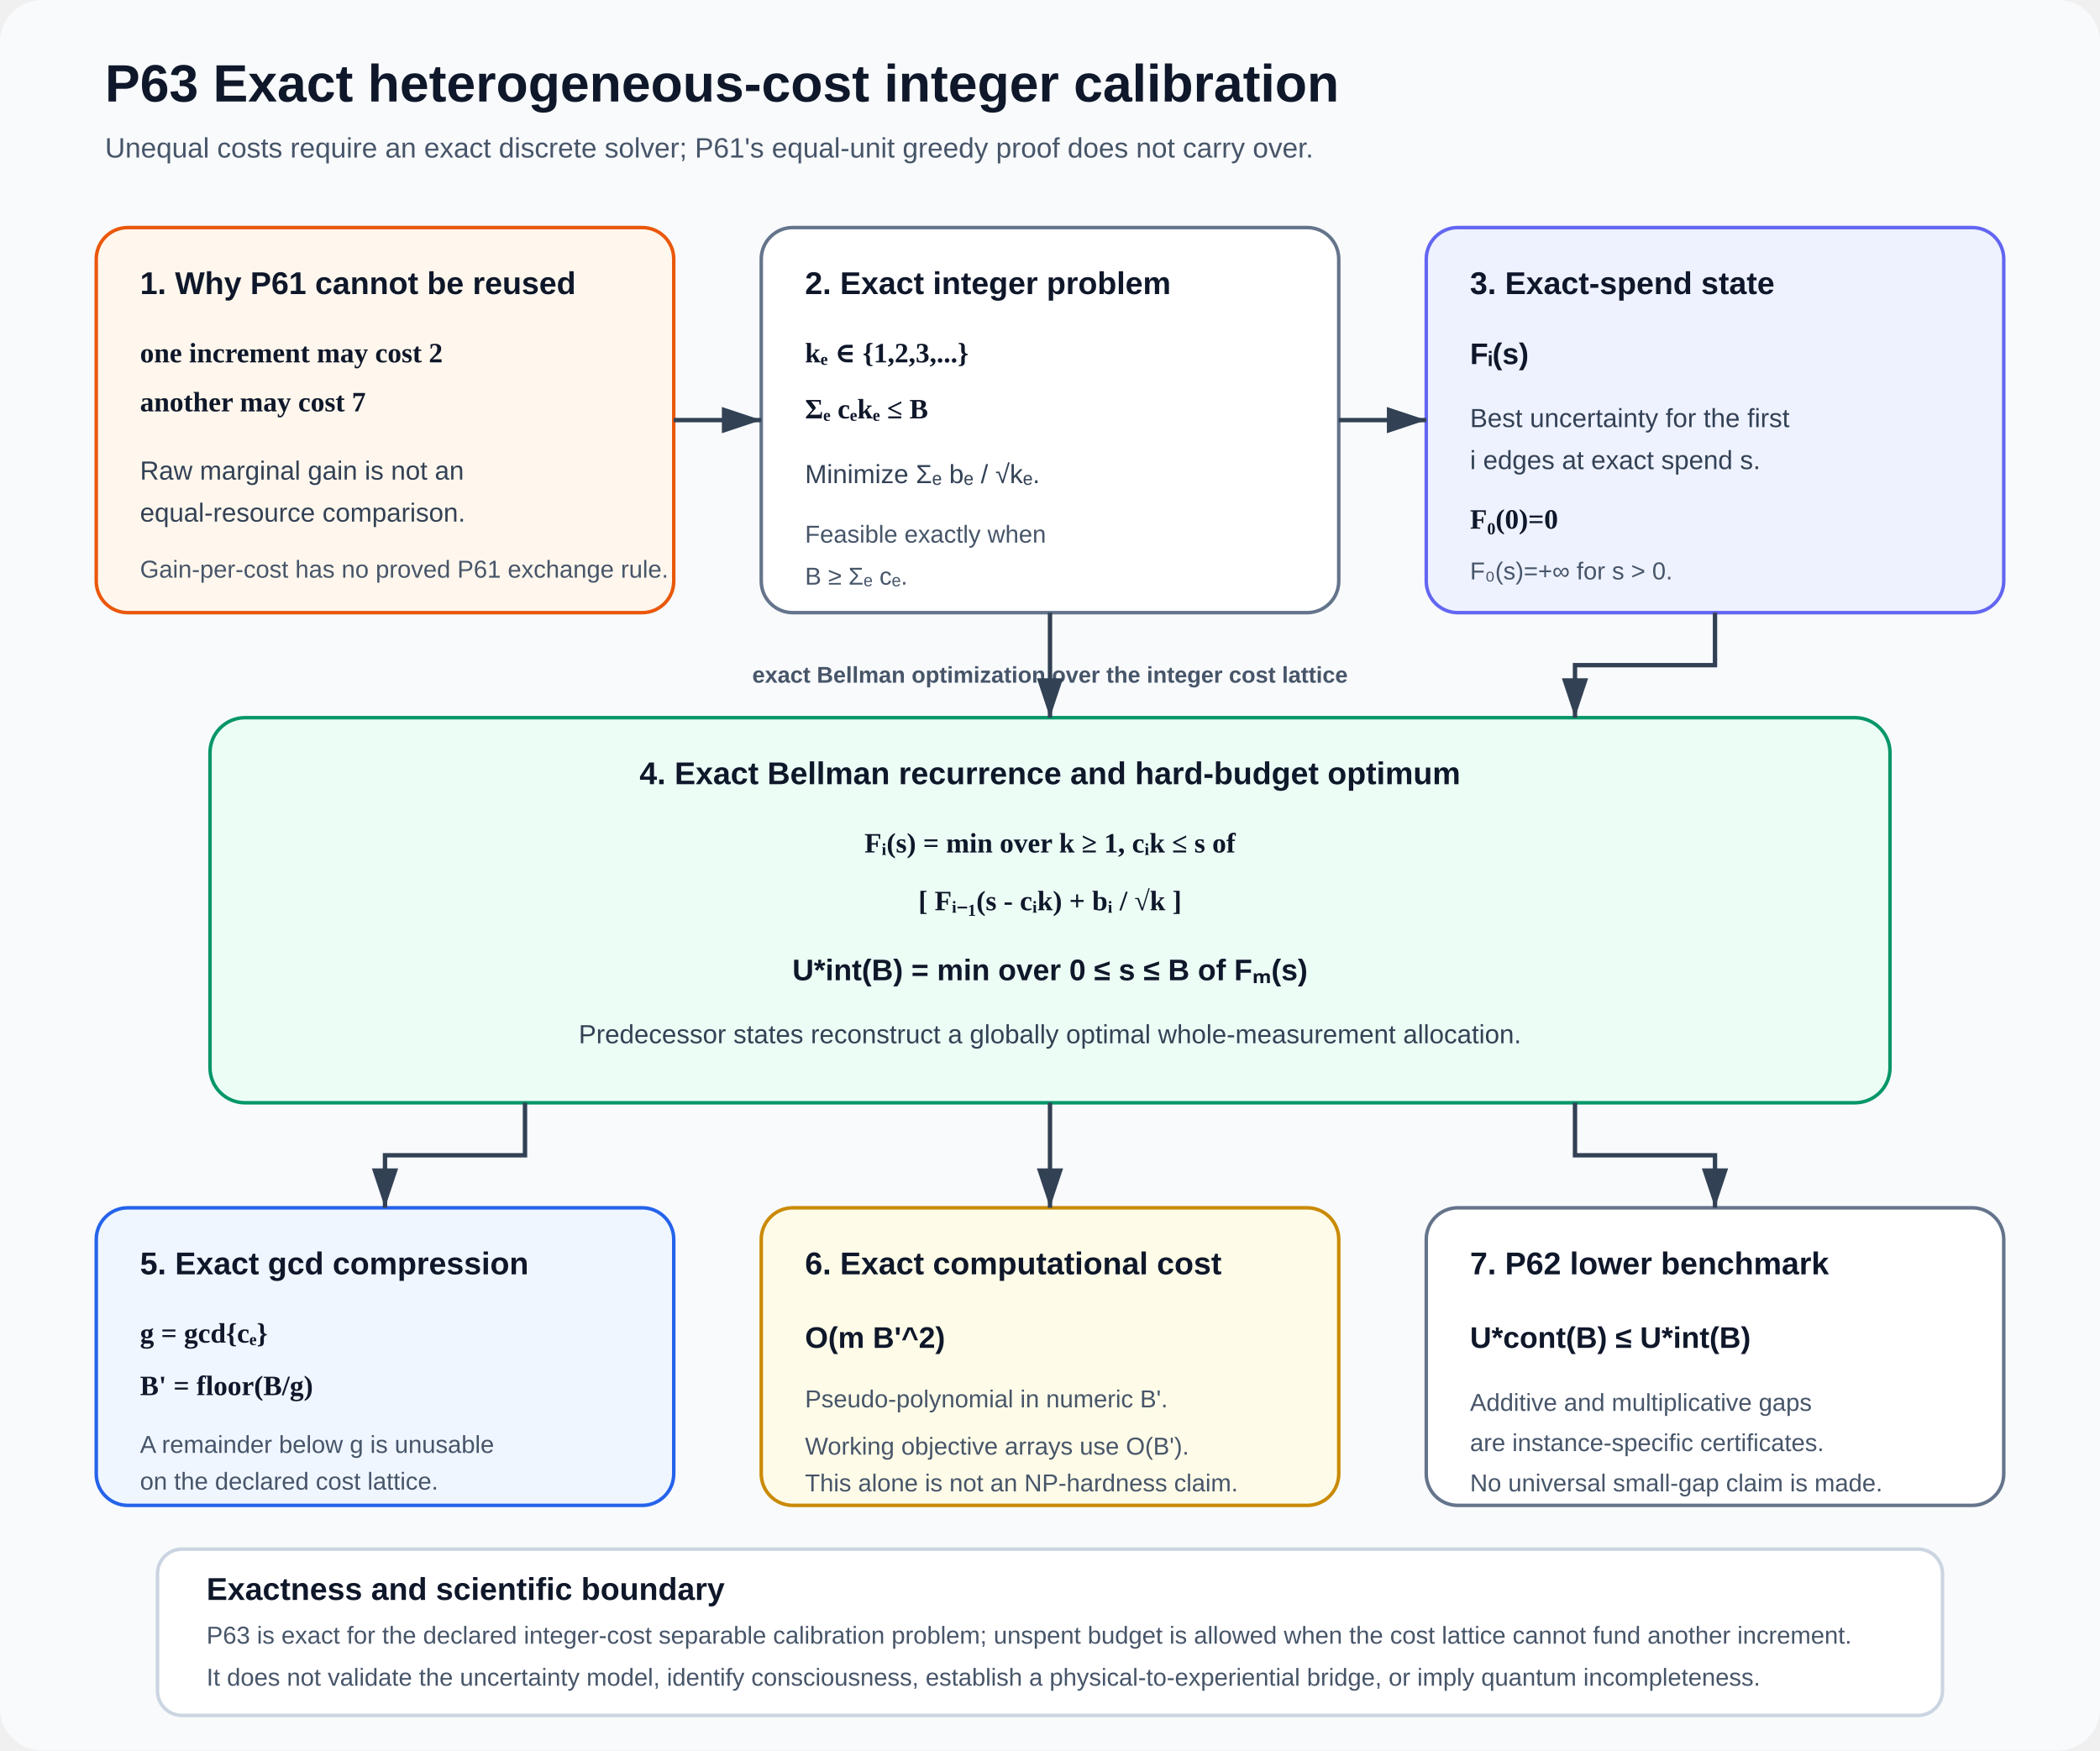
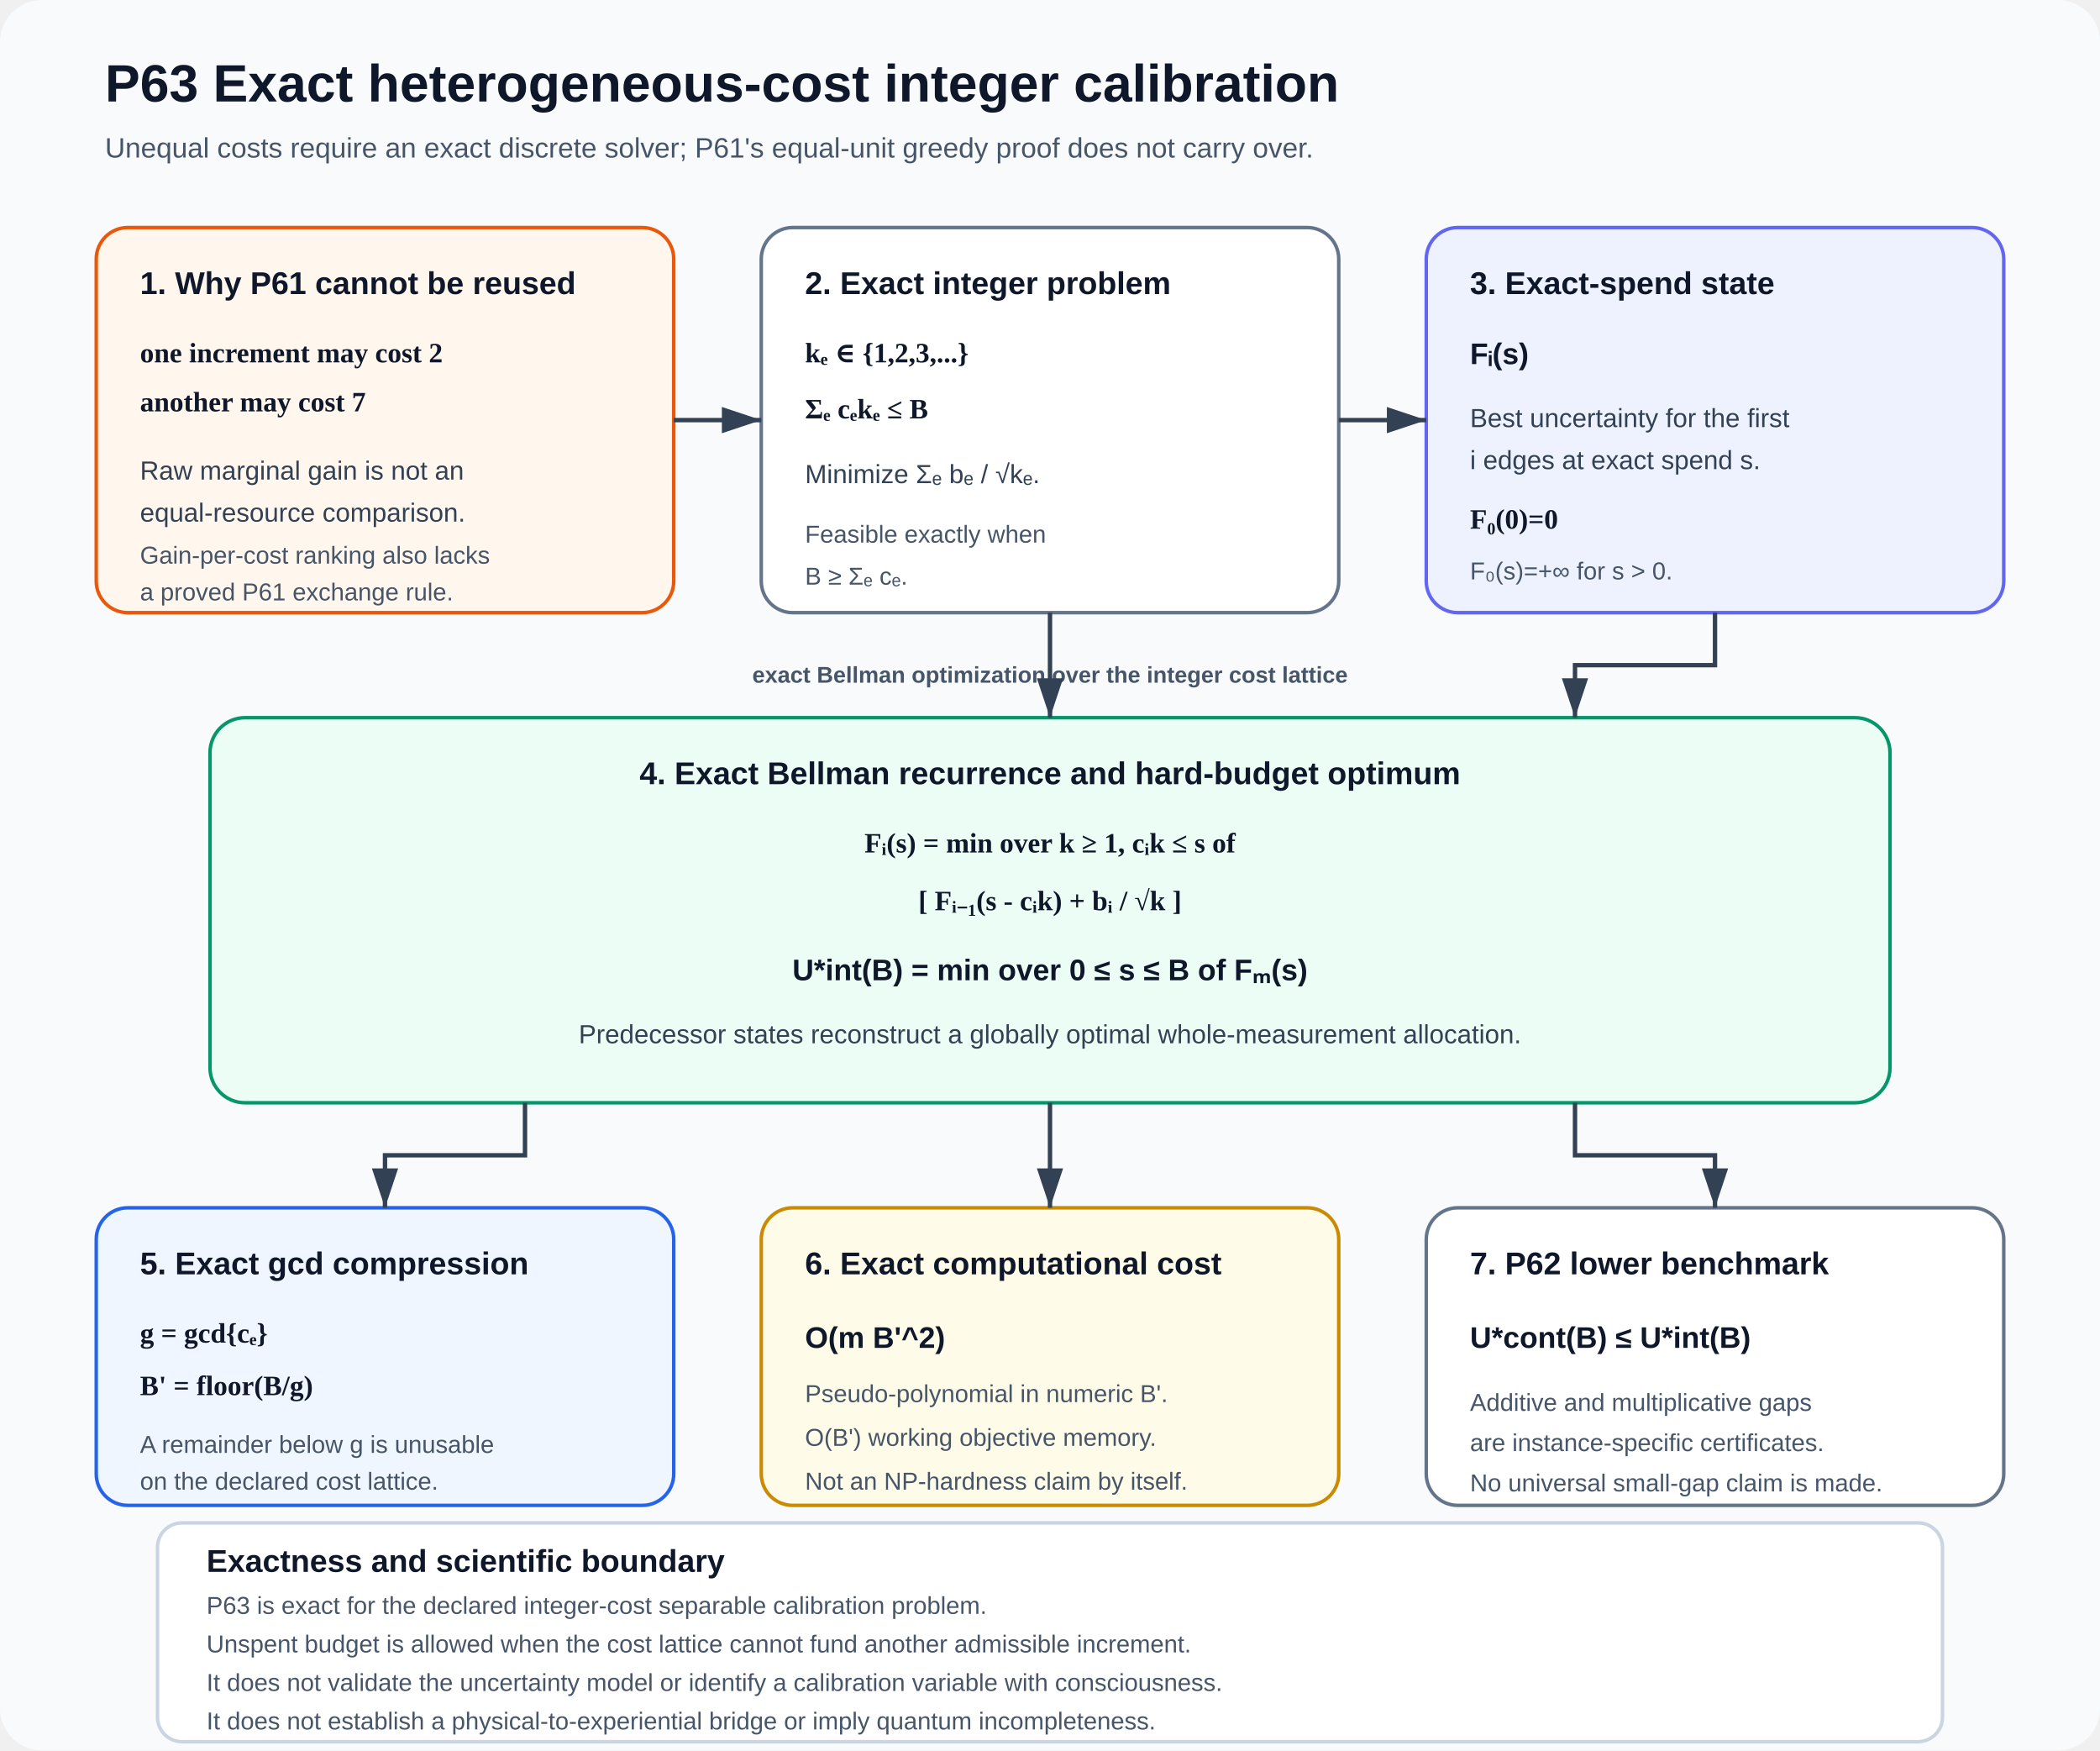
<svg xmlns="http://www.w3.org/2000/svg" width="1200" height="1000" viewBox="0 0 1200 1000" role="img" aria-labelledby="title desc">
  <defs>
    <marker id="arrow" markerWidth="10" markerHeight="10" refX="9" refY="3" orient="auto" markerUnits="strokeWidth">
      <path d="M0,0 L0,6 L9,3 z" fill="#334155" />
    </marker>
    <style>
      .title{font:700 30px Arial,sans-serif;fill:#0f172a}
      .subtitle{font:400 16px Arial,sans-serif;fill:#475569}
      .head{font:700 18px Arial,sans-serif;fill:#0f172a}
      .copy{font:400 15px Arial,sans-serif;fill:#334155}
      .small{font:400 14px Arial,sans-serif;fill:#475569}
      .eq{font:600 16px Georgia,'Times New Roman',serif;fill:#0f172a}
      .strong{font:700 17px Arial,sans-serif;fill:#0f172a}
      .route{font:700 13px Arial,sans-serif;fill:#475569}
      .arrow{stroke:#334155;stroke-width:2.5;fill:none;marker-end:url(#arrow)}
    </style>
  </defs>
  <rect width="1200" height="1000" rx="24" fill="#f8fafc" />
  <text x="60" y="58" class="title">P63  Exact heterogeneous-cost integer calibration</text>
  <text x="60" y="90" class="subtitle">Unequal costs require an exact discrete solver; P61's equal-unit greedy proof does not carry over.</text>
  <g id="block-greedy" data-x="55" data-y="130" data-w="330" data-h="220">
    <rect x="55" y="130" width="330" height="220" rx="18" fill="#fff7ed" stroke="#ea580c" stroke-width="2" />
    <text x="80" y="168" class="head">1. Why P61 cannot be reused</text>
    <text x="80" y="207" class="eq">one increment may cost 2</text>
    <text x="80" y="235" class="eq">another may cost 7</text>
    <text x="80" y="274" class="copy">Raw marginal gain is not an</text>
    <text x="80" y="298" class="copy">equal-resource comparison.</text>
-     <text x="80" y="330" class="small">Gain-per-cost has no proved P61 exchange rule.</text>
+     <text x="80" y="322" class="small">Gain-per-cost ranking also lacks</text>
+     <text x="80" y="343" class="small">a proved P61 exchange rule.</text>
  </g>
  <g id="block-problem" data-x="435" data-y="130" data-w="330" data-h="220">
    <rect x="435" y="130" width="330" height="220" rx="18" fill="#ffffff" stroke="#64748b" stroke-width="2" />
    <text x="460" y="168" class="head">2. Exact integer problem</text>
    <text x="460" y="207" class="eq">kₑ ∈ {1,2,3,...}</text>
    <text x="460" y="239" class="eq">Σₑ cₑkₑ ≤ B</text>
    <text x="460" y="276" class="copy">Minimize Σₑ bₑ / √kₑ.</text>
    <text x="460" y="310" class="small">Feasible exactly when</text>
    <text x="460" y="334" class="small">B ≥ Σₑ cₑ.</text>
  </g>
  <g id="block-state" data-x="815" data-y="130" data-w="330" data-h="220">
    <rect x="815" y="130" width="330" height="220" rx="18" fill="#eef2ff" stroke="#6366f1" stroke-width="2" />
    <text x="840" y="168" class="head">3. Exact-spend state</text>
    <text x="840" y="208" class="strong">Fᵢ(s)</text>
    <text x="840" y="244" class="copy">Best uncertainty for the first</text>
    <text x="840" y="268" class="copy">i edges at exact spend s.</text>
    <text x="840" y="302" class="eq">F₀(0)=0</text>
    <text x="840" y="331" class="small">F₀(s)=+∞ for s &gt; 0.</text>
  </g>
  <path id="arrow-1" class="arrow" d="M385 240 H435" data-source="block-greedy" data-target="block-problem" />
  <path id="arrow-2" class="arrow" d="M765 240 H815" data-source="block-problem" data-target="block-state" />
  <text x="600" y="390" class="route" text-anchor="middle">exact Bellman optimization over the integer cost lattice</text>
  <g id="block-bellman" data-x="120" data-y="410" data-w="960" data-h="220">
    <rect x="120" y="410" width="960" height="220" rx="20" fill="#ecfdf5" stroke="#059669" stroke-width="2" />
    <text x="600" y="448" text-anchor="middle" class="head">4. Exact Bellman recurrence and hard-budget optimum</text>
    <text x="600" y="487" text-anchor="middle" class="eq">Fᵢ(s) = min over k ≥ 1, cᵢk ≤ s of</text>
    <text x="600" y="520" text-anchor="middle" class="eq">[ Fᵢ₋₁(s - cᵢk) + bᵢ / √k ]</text>
    <text x="600" y="560" text-anchor="middle" class="strong">U*int(B) = min over 0 ≤ s ≤ B of Fₘ(s)</text>
    <text x="600" y="596" text-anchor="middle" class="copy">Predecessor states reconstruct a globally optimal whole-measurement allocation.</text>
  </g>
  <path id="arrow-3" class="arrow" d="M600 350 V410" data-source="block-problem" data-target="block-bellman" />
  <path id="arrow-4" class="arrow" d="M980 350 V380 H900 V410" data-source="block-state" data-target="block-bellman" />
  <g id="block-gcd" data-x="55" data-y="690" data-w="330" data-h="170">
    <rect x="55" y="690" width="330" height="170" rx="18" fill="#eff6ff" stroke="#2563eb" stroke-width="2" />
    <text x="80" y="728" class="head">5. Exact gcd compression</text>
    <text x="80" y="767" class="eq">g = gcd{cₑ}</text>
    <text x="80" y="797" class="eq">B' = floor(B/g)</text>
    <text x="80" y="830" class="small">A remainder below g is unusable</text>
    <text x="80" y="851" class="small">on the declared cost lattice.</text>
  </g>
  <g id="block-complexity" data-x="435" data-y="690" data-w="330" data-h="170">
    <rect x="435" y="690" width="330" height="170" rx="18" fill="#fefce8" stroke="#ca8a04" stroke-width="2" />
    <text x="460" y="728" class="head">6. Exact computational cost</text>
    <text x="460" y="770" class="strong">O(m B'^2)</text>
-     <text x="460" y="804" class="small">Pseudo-polynomial in numeric B'.</text>
-     <text x="460" y="831" class="small">Working objective arrays use O(B').</text>
-     <text x="460" y="852" class="small">This alone is not an NP-hardness claim.</text>
+     <text x="460" y="801" class="small">Pseudo-polynomial in numeric B'.</text>
+     <text x="460" y="826" class="small">O(B') working objective memory.</text>
+     <text x="460" y="851" class="small">Not an NP-hardness claim by itself.</text>
  </g>
  <g id="block-benchmark" data-x="815" data-y="690" data-w="330" data-h="170">
    <rect x="815" y="690" width="330" height="170" rx="18" fill="#ffffff" stroke="#64748b" stroke-width="2" />
    <text x="840" y="728" class="head">7. P62 lower benchmark</text>
    <text x="840" y="770" class="strong">U*cont(B) ≤ U*int(B)</text>
    <text x="840" y="806" class="small">Additive and multiplicative gaps</text>
    <text x="840" y="829" class="small">are instance-specific certificates.</text>
    <text x="840" y="852" class="small">No universal small-gap claim is made.</text>
  </g>
  <path id="arrow-5" class="arrow" d="M300 630 V660 H220 V690" data-source="block-bellman" data-target="block-gcd" />
  <path id="arrow-6" class="arrow" d="M600 630 V690" data-source="block-bellman" data-target="block-complexity" />
  <path id="arrow-7" class="arrow" d="M900 630 V660 H980 V690" data-source="block-bellman" data-target="block-benchmark" />
-   <g id="block-boundary" data-x="90" data-y="885" data-w="1020" data-h="95">
-     <rect x="90" y="885" width="1020" height="95" rx="14" fill="#ffffff" stroke="#cbd5e1" stroke-width="2" />
-     <text x="118" y="914" class="head">Exactness and scientific boundary</text>
-     <text x="118" y="939" class="small">P63 is exact for the declared integer-cost separable calibration problem; unspent budget is allowed when the cost lattice cannot fund another increment.</text>
-     <text x="118" y="963" class="small">It does not validate the uncertainty model, identify consciousness, establish a physical-to-experiential bridge, or imply quantum incompleteness.</text>
+   <g id="block-boundary" data-x="90" data-y="870" data-w="1020" data-h="125">
+     <rect x="90" y="870" width="1020" height="125" rx="14" fill="#ffffff" stroke="#cbd5e1" stroke-width="2" />
+     <text x="118" y="898" class="head">Exactness and scientific boundary</text>
+     <text x="118" y="922" class="small">P63 is exact for the declared integer-cost separable calibration problem.</text>
+     <text x="118" y="944" class="small">Unspent budget is allowed when the cost lattice cannot fund another admissible increment.</text>
+     <text x="118" y="966" class="small">It does not validate the uncertainty model or identify a calibration variable with consciousness.</text>
+     <text x="118" y="988" class="small">It does not establish a physical-to-experiential bridge or imply quantum incompleteness.</text>
  </g>
</svg>
